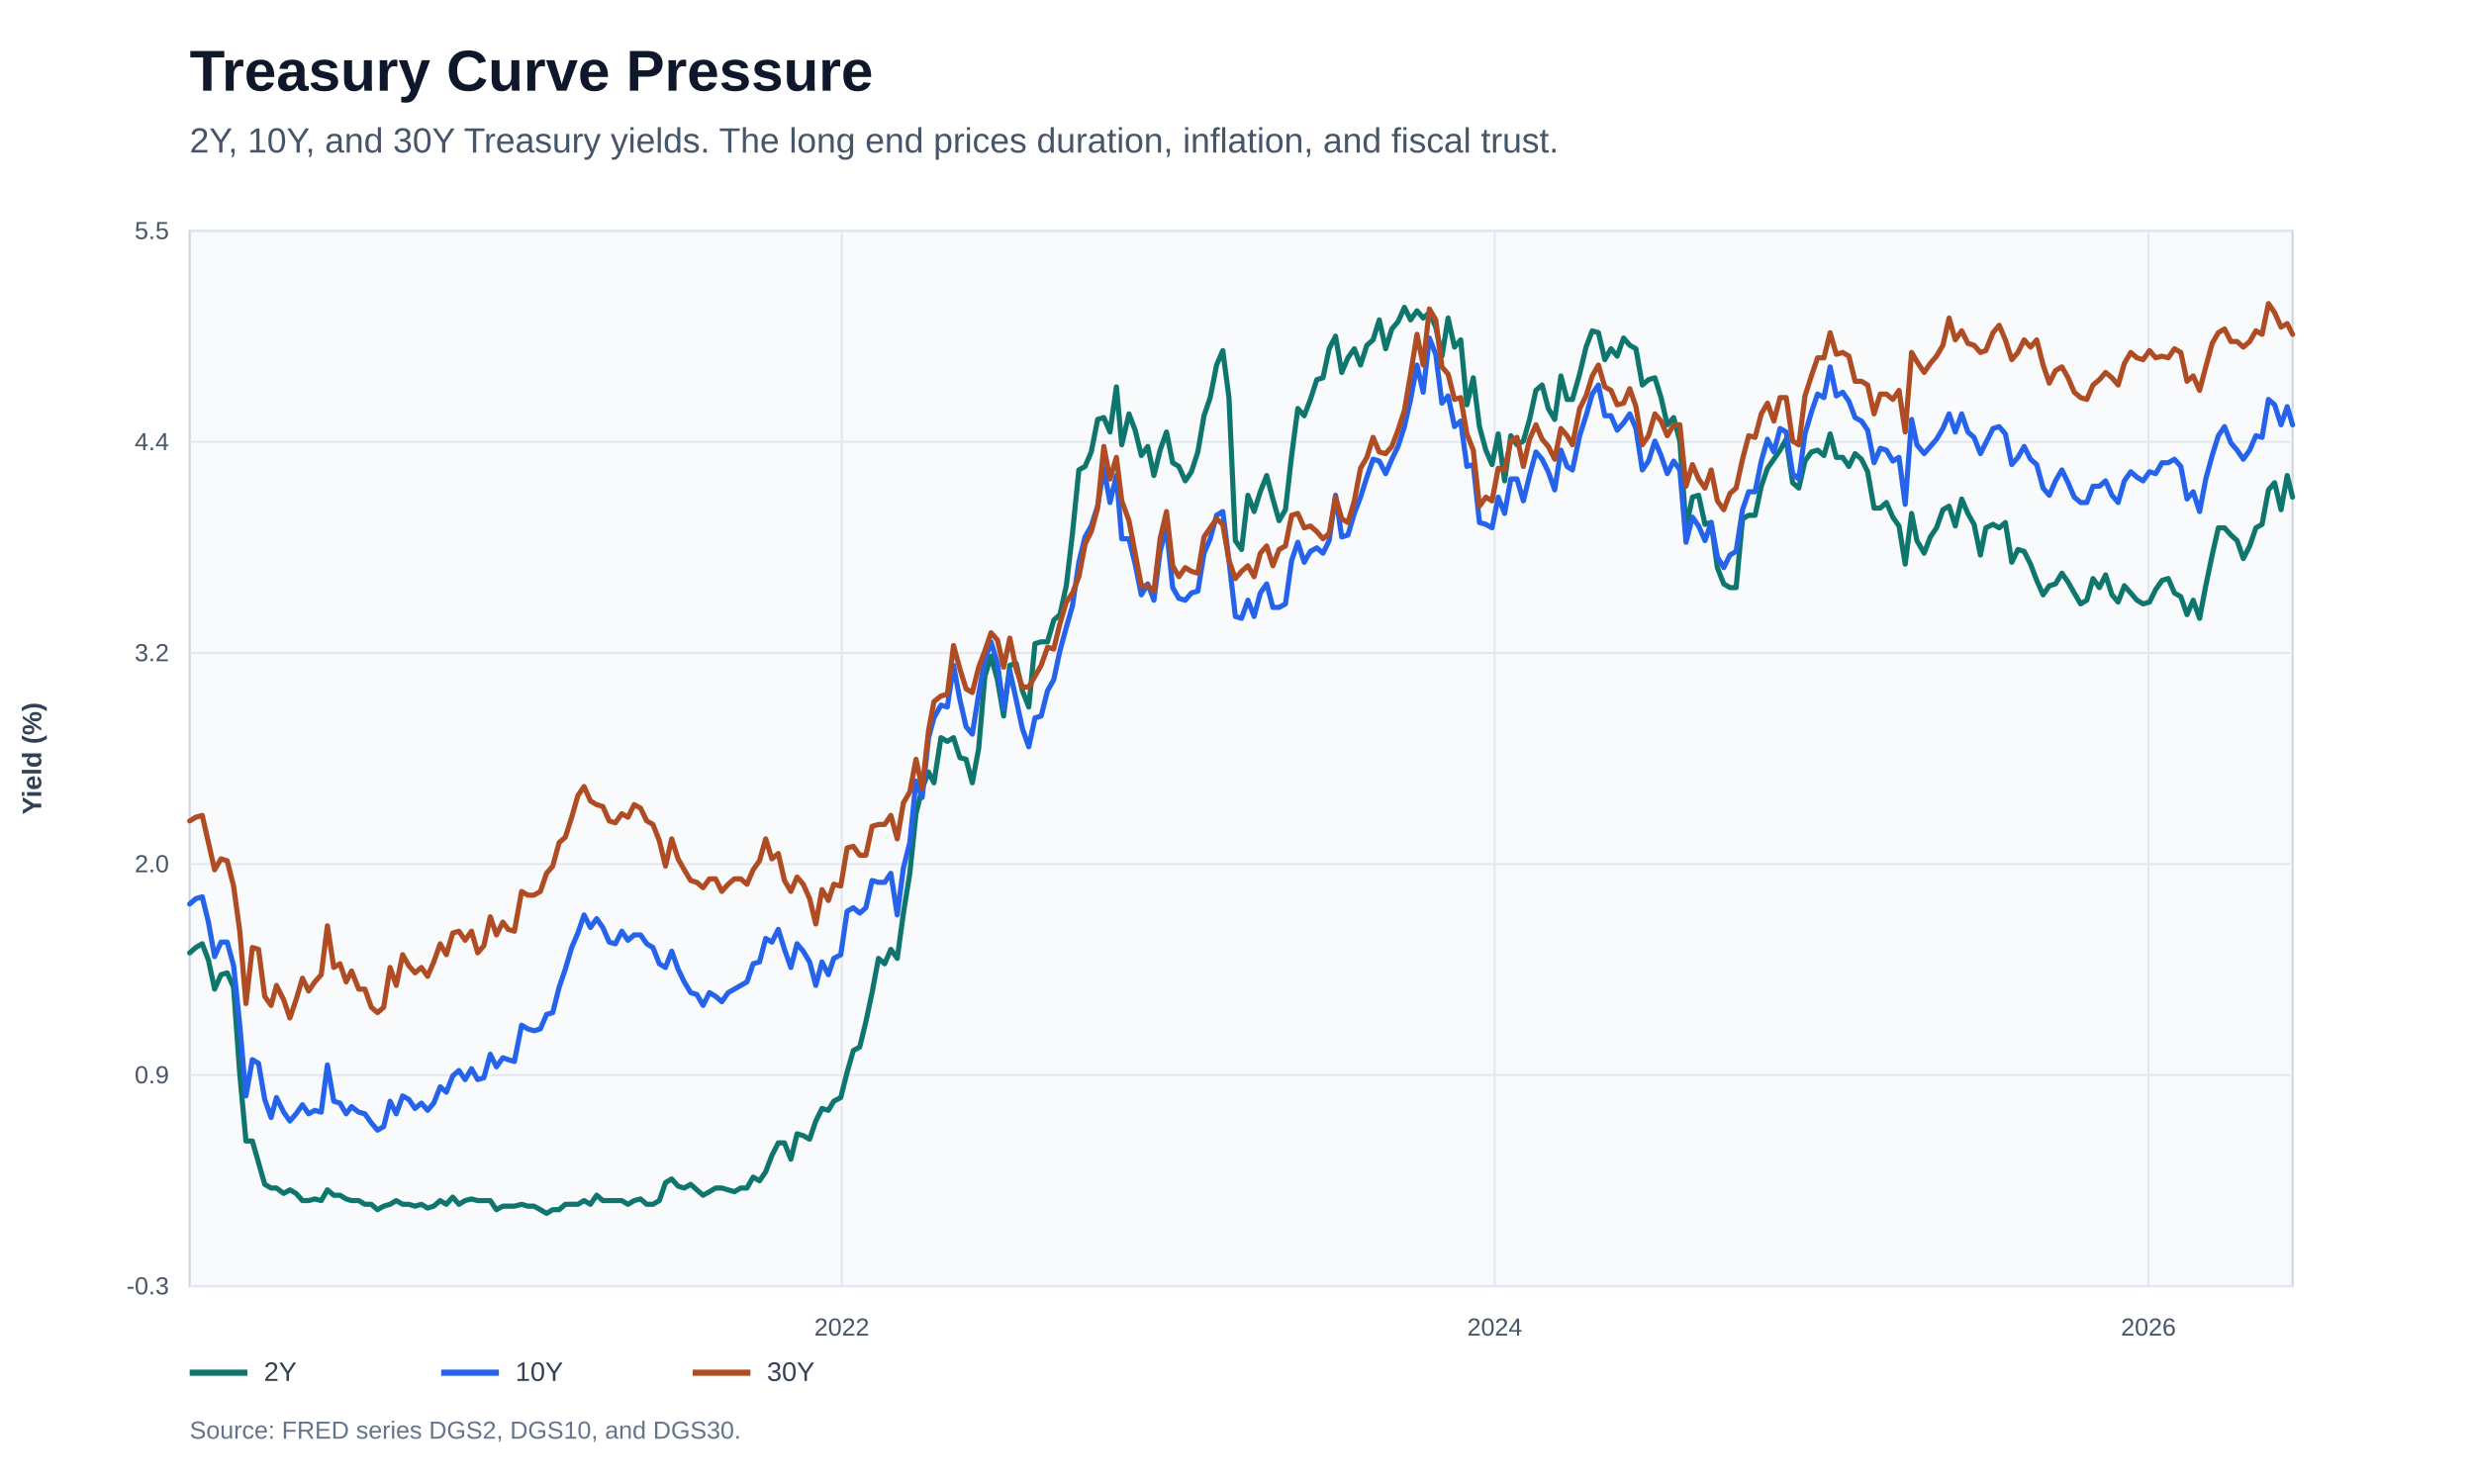
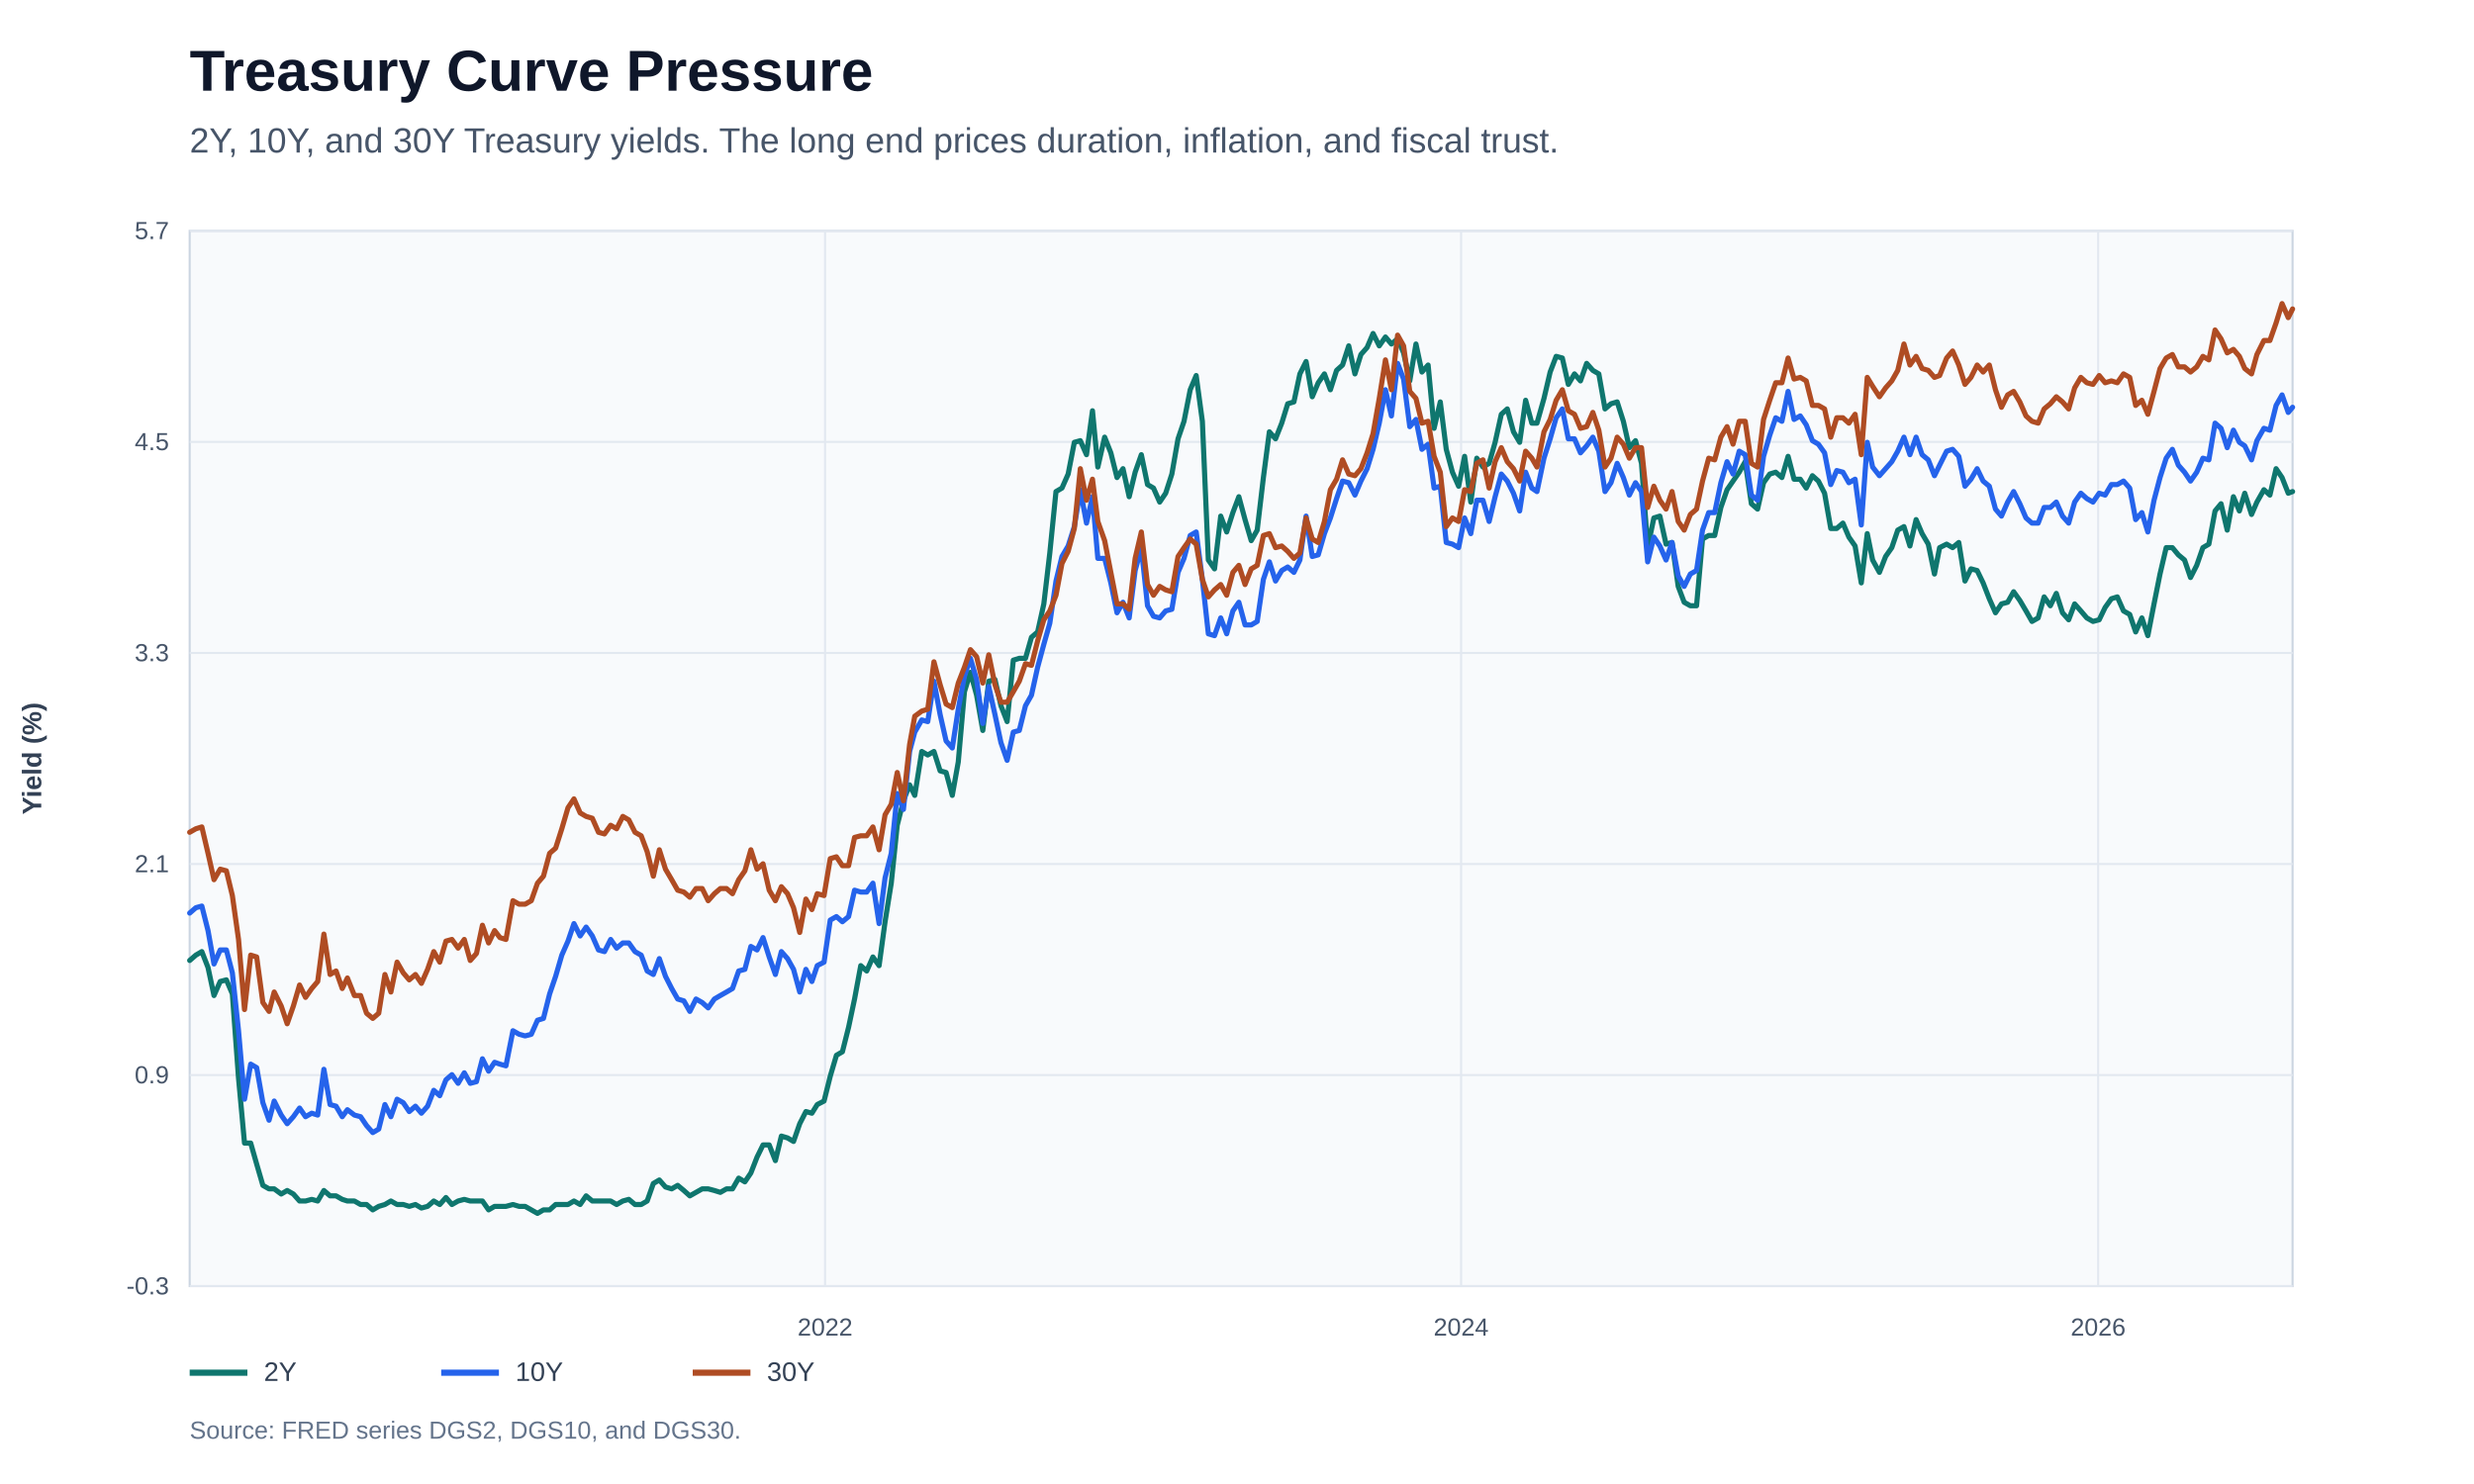
<svg xmlns="http://www.w3.org/2000/svg" viewBox="0 0 1200 720" role="img">
  <style>
  .title { font: 700 28px Arial, sans-serif; fill: #0f172a; }
  .subtitle { font: 400 17px Arial, sans-serif; fill: #475569; }
  .axis { font: 12px Arial, sans-serif; fill: #475569; }
  .label { font: 700 13px Arial, sans-serif; fill: #334155; }
  .legend { font: 13px Arial, sans-serif; fill: #334155; }
  .note { font: 12px Arial, sans-serif; fill: #64748b; }
</style>
  <rect width="1200" height="720" fill="#ffffff" />
  <text x="92" y="44" class="title">Treasury Curve Pressure</text>
  <text x="92" y="74" class="subtitle">2Y, 10Y, and 30Y Treasury yields. The long end prices duration, inflation, and fiscal trust.</text>
  <rect x="92" y="112" width="1020" height="512" fill="#f8fafc" stroke="#cbd5e1" />
  <line x1="92" y1="624.0" x2="1112" y2="624.0" stroke="#e2e8f0" stroke-width="1" />
  <text x="82" y="628.0" text-anchor="end" class="axis">-0.3</text>
  <line x1="92" y1="521.6" x2="1112" y2="521.6" stroke="#e2e8f0" stroke-width="1" />
  <text x="82" y="525.6" text-anchor="end" class="axis">0.9</text>
  <line x1="92" y1="419.2" x2="1112" y2="419.2" stroke="#e2e8f0" stroke-width="1" />
-   <text x="82" y="423.2" text-anchor="end" class="axis">2.0</text>
+   <text x="82" y="423.2" text-anchor="end" class="axis">2.1</text>
  <line x1="92" y1="316.8" x2="1112" y2="316.8" stroke="#e2e8f0" stroke-width="1" />
-   <text x="82" y="320.8" text-anchor="end" class="axis">3.2</text>
+   <text x="82" y="320.8" text-anchor="end" class="axis">3.3</text>
  <line x1="92" y1="214.4" x2="1112" y2="214.4" stroke="#e2e8f0" stroke-width="1" />
-   <text x="82" y="218.4" text-anchor="end" class="axis">4.4</text>
+   <text x="82" y="218.4" text-anchor="end" class="axis">4.5</text>
  <line x1="92" y1="112.0" x2="1112" y2="112.0" stroke="#e2e8f0" stroke-width="1" />
-   <text x="82" y="116.0" text-anchor="end" class="axis">5.5</text>
-   <line x1="408.3" y1="112" x2="408.3" y2="624" stroke="#e2e8f0" stroke-width="1" />
-   <text x="408.3" y="648" text-anchor="middle" class="axis">2022</text>
-   <line x1="725.0" y1="112" x2="725.0" y2="624" stroke="#e2e8f0" stroke-width="1" />
-   <text x="725.0" y="648" text-anchor="middle" class="axis">2024</text>
-   <line x1="1042.1" y1="112" x2="1042.1" y2="624" stroke="#e2e8f0" stroke-width="1" />
-   <text x="1042.1" y="648" text-anchor="middle" class="axis">2026</text>
-   <polyline points="92.0,462.3 95.0,459.7 98.1,457.9 101.1,465.8 104.1,479.9 107.2,472.9 110.2,472.0 113.3,479.0 116.3,521.1 119.3,553.6 122.4,553.6 125.4,564.1 128.4,574.6 131.5,576.4 134.1,576.4 137.6,579.0 140.6,577.3 143.6,579.0 146.7,582.5 149.7,582.5 152.7,581.7 155.8,582.5 158.8,577.3 161.9,579.9 164.9,579.9 167.9,581.7 170.5,582.5 174.0,582.5 177.0,584.3 180.1,584.3 183.1,586.9 186.1,585.2 189.2,584.3 192.2,582.5 195.3,584.3 198.3,584.3 201.3,585.2 204.4,584.3 207.4,586.1 210.4,585.2 213.5,582.5 216.5,584.3 219.6,580.8 222.6,584.3 225.6,582.5 228.7,581.7 231.7,582.5 234.7,582.5 237.8,582.5 240.8,586.9 243.9,585.2 246.5,585.2 249.5,585.2 253.0,584.3 256.0,585.2 259.0,585.2 262.1,586.9 265.1,588.7 268.1,586.9 271.2,586.9 274.2,584.3 277.3,584.3 280.3,584.3 283.3,582.5 286.4,584.3 289.4,579.9 292.4,582.5 295.5,582.5 298.5,582.5 301.6,582.5 304.6,584.3 307.6,582.5 310.7,581.7 313.7,584.3 316.7,584.3 319.8,582.5 322.8,573.8 325.8,572.0 328.9,575.5 331.9,576.4 335.0,574.6 338.0,577.3 341.0,579.9 344.1,578.2 347.1,576.4 350.1,576.4 353.2,577.3 356.2,578.2 359.3,576.4 362.3,576.4 365.3,571.1 368.4,572.9 371.4,568.5 374.4,560.6 377.5,554.5 380.5,554.5 383.6,562.4 386.6,550.1 389.6,551.0 392.7,552.7 395.7,543.9 398.7,537.8 401.8,538.7 404.4,534.3 407.8,532.5 410.9,520.2 413.9,509.7 417.0,508.0 420.0,495.7 423.0,481.6 426.1,465.0 429.1,467.6 432.1,460.6 435.2,465.0 438.2,443.0 441.3,423.7 444.3,394.8 447.3,382.5 450.4,374.6 453.0,379.8 456.4,357.9 459.5,359.7 462.5,357.9 465.6,367.6 468.6,368.4 471.6,379.8 474.7,363.2 477.7,328.1 480.7,318.4 483.8,329.8 486.8,347.4 489.8,322.8 492.9,321.9 495.9,335.1 499.0,343.0 502.0,312.3 505.0,311.4 508.1,311.4 511.1,300.9 514.1,298.2 517.2,284.2 520.2,258.8 523.3,228.0 526.3,226.3 529.3,219.3 532.4,203.5 535.4,202.6 538.4,209.6 541.5,187.7 544.1,215.8 547.6,200.8 550.6,208.7 553.6,221.0 556.7,216.6 559.7,230.7 562.7,218.4 565.8,209.6 568.8,224.5 571.8,226.3 574.9,233.3 577.9,228.9 581.0,219.3 584.0,201.7 587.0,192.9 590.1,177.1 593.1,170.1 596.1,192.9 599.2,262.3 602.2,266.6 605.3,240.3 608.3,248.2 611.3,238.6 614.4,230.7 617.4,242.1 620.4,252.6 623.5,247.3 626.5,221.0 629.5,198.2 632.6,201.7 635.6,193.8 638.7,184.2 641.7,183.3 644.7,169.2 647.8,163.1 650.8,180.7 653.8,173.6 656.9,169.2 659.9,177.1 663.0,167.5 666.0,164.9 669.0,155.2 672.1,169.2 675.1,159.6 678.1,156.1 681.2,149.1 684.2,155.2 687.3,150.8 690.3,154.3 693.3,151.7 696.4,158.7 699.4,172.8 702.4,154.3 705.5,168.4 708.5,164.9 711.5,196.4 714.6,183.3 717.6,207.0 720.7,218.4 723.7,225.4 726.7,210.5 729.8,233.3 732.8,211.4 735.8,215.8 738.9,214.0 741.9,203.5 745.0,189.4 748.0,186.8 751.0,198.2 754.1,203.5 757.1,182.4 760.1,193.8 762.7,193.8 766.2,181.5 769.3,168.4 772.3,160.5 775.3,161.4 778.4,174.5 781.4,169.2 784.4,172.8 787.5,164.0 790.5,167.5 793.5,169.2 796.6,186.8 799.6,184.2 802.7,183.3 805.7,192.9 808.7,206.1 811.8,202.6 814.8,214.0 817.8,256.1 820.9,241.2 823.9,240.3 827.0,254.4 830.0,253.5 833.0,275.4 836.1,283.3 839.1,285.1 842.1,285.1 845.2,251.7 848.2,250.0 851.3,250.0 854.3,235.9 857.3,227.2 860.4,222.8 863.4,218.4 866.4,213.1 869.5,234.2 872.5,236.8 875.5,223.7 878.6,219.3 881.6,218.4 884.7,221.0 887.7,210.5 890.7,221.9 893.8,221.9 896.8,226.3 899.8,220.1 902.9,222.8 905.9,228.9 909.0,246.5 912.0,246.5 915.0,243.8 918.1,250.9 921.1,255.2 924.1,273.7 927.2,249.1 929.8,262.3 933.3,268.4 936.3,260.5 939.3,256.1 942.4,247.3 945.4,245.6 948.4,255.2 951.5,242.1 954.5,249.1 957.5,254.4 960.6,269.3 963.2,256.1 966.7,254.4 969.7,256.1 972.7,253.5 975.8,272.8 978.8,266.6 981.8,267.5 984.9,273.7 987.9,281.6 991.0,288.6 994.0,284.2 997.0,283.3 1000.1,278.1 1003.1,282.4 1006.1,287.7 1009.2,293.0 1012.2,291.2 1015.2,280.7 1018.3,285.1 1021.3,278.9 1024.4,288.6 1027.4,292.1 1030.4,284.2 1033.5,287.7 1036.5,291.2 1039.5,293.0 1042.6,292.1 1045.6,286.0 1048.7,281.6 1051.7,280.7 1054.7,287.7 1057.8,289.5 1060.8,298.2 1063.8,291.2 1066.9,300.0 1069.9,284.2 1073.0,269.3 1076.0,256.1 1079.0,256.1 1082.1,259.6 1085.1,262.3 1088.1,271.0 1091.2,264.9 1094.2,256.1 1097.2,254.4 1100.3,237.7 1103.3,234.2 1106.4,247.3 1109.4,230.7 1112.0,241.2" fill="none" stroke="#0f766e" stroke-width="2.5" stroke-linejoin="round" stroke-linecap="round" />
-   <polyline points="92.0,438.6 95.0,436.0 98.1,435.1 101.1,447.4 104.1,464.1 107.2,457.1 110.2,457.1 113.3,468.5 116.3,497.4 119.3,531.7 122.4,514.1 125.4,515.9 128.4,533.4 131.5,542.2 134.1,532.5 137.6,539.6 140.6,543.9 143.6,540.4 146.7,536.0 149.7,540.4 152.7,538.7 155.8,539.6 158.8,516.7 161.9,534.3 164.9,535.2 167.9,540.4 170.5,536.9 174.0,539.6 177.0,540.4 180.1,544.8 183.1,548.3 186.1,546.6 189.2,534.3 192.2,540.4 195.3,531.7 198.3,533.4 201.3,537.8 204.4,535.2 207.4,538.7 210.4,535.2 213.5,527.3 216.5,529.9 219.6,522.0 222.6,519.4 225.6,523.8 228.7,518.5 231.7,523.8 234.7,522.9 237.8,511.5 240.8,517.6 243.9,513.2 246.5,514.1 249.5,515.0 253.0,497.4 256.0,499.2 259.0,500.1 262.1,499.2 265.1,492.2 268.1,491.3 271.2,479.0 274.2,470.2 277.3,459.7 280.3,452.7 283.3,443.9 286.4,450.0 289.4,445.7 292.4,450.0 295.5,457.1 298.5,457.9 301.6,451.8 304.6,456.2 307.6,453.6 310.7,453.6 313.7,457.9 316.7,459.7 319.8,467.6 322.8,469.4 325.8,461.5 328.9,470.2 331.9,476.4 335.0,481.6 338.0,482.5 341.0,487.8 344.1,481.6 347.1,483.4 350.1,486.0 353.2,481.6 356.2,479.9 359.3,478.1 362.3,476.4 365.3,467.6 368.4,466.7 371.4,455.3 374.4,457.1 377.5,450.9 380.5,460.6 383.6,469.4 386.6,457.9 389.6,461.5 392.7,466.7 395.7,478.1 398.7,466.7 401.8,472.9 404.4,465.0 407.8,463.2 410.9,442.1 413.9,440.4 417.0,443.0 420.0,440.4 423.0,427.2 426.1,428.1 429.1,428.1 432.1,423.7 435.2,443.9 438.2,421.1 441.3,408.8 444.3,379.0 447.3,386.9 450.4,357.9 453.0,348.3 456.4,342.1 459.5,343.0 462.5,322.8 465.6,339.5 468.6,352.6 471.6,356.2 474.7,336.8 477.7,320.2 480.7,311.4 483.8,321.9 486.8,343.9 489.8,325.4 492.9,339.5 495.9,353.5 499.0,362.3 502.0,348.3 505.0,347.4 508.1,335.1 511.1,329.8 514.1,315.8 517.2,304.4 520.2,293.9 523.3,272.8 526.3,260.5 529.3,255.2 532.4,245.6 535.4,227.2 538.4,243.8 541.5,230.7 544.1,261.4 547.6,261.4 550.6,273.7 553.6,288.6 556.7,283.3 559.7,291.2 562.7,267.5 565.8,256.1 568.8,285.1 571.8,290.3 574.9,291.2 577.9,287.7 581.0,286.8 584.0,268.4 587.0,261.4 590.1,250.0 593.1,248.2 596.1,271.9 599.2,299.1 602.2,300.0 605.3,291.2 608.3,299.1 611.3,287.7 614.4,283.3 617.4,294.7 620.4,294.7 623.5,293.0 626.5,271.9 629.5,263.1 632.6,272.8 635.6,267.5 638.7,265.8 641.7,268.4 644.7,262.3 647.8,240.3 650.8,260.5 653.8,259.6 656.9,249.1 659.9,241.2 663.0,231.5 666.0,222.8 669.0,223.7 672.1,229.8 675.1,222.8 678.1,216.6 681.2,207.0 684.2,193.8 687.3,177.1 690.3,190.3 693.3,164.0 696.4,171.9 699.4,195.6 702.4,192.1 705.5,207.0 708.5,204.3 711.5,226.3 714.6,225.4 717.6,253.5 720.7,254.4 723.7,256.1 726.7,241.2 729.8,249.1 732.8,232.4 735.8,232.4 738.9,243.0 741.9,230.7 745.0,219.3 748.0,222.8 751.0,228.9 754.1,237.7 757.1,218.4 760.1,226.3 762.7,228.0 766.2,211.4 769.3,201.7 772.3,191.2 775.3,186.8 778.4,201.7 781.4,201.7 784.4,208.7 787.5,205.2 790.5,200.8 793.5,207.9 796.6,228.0 799.6,223.7 802.7,214.0 805.7,221.0 808.7,229.8 811.8,223.7 814.8,228.0 817.8,263.1 820.9,250.9 823.9,255.2 827.0,262.3 830.0,253.5 833.0,270.2 836.1,275.4 839.1,269.3 842.1,267.5 845.2,247.3 848.2,238.6 851.3,238.6 854.3,223.7 857.3,213.1 860.4,219.3 863.4,207.9 866.4,209.6 869.5,229.8 872.5,232.4 875.5,210.5 878.6,200.0 881.6,191.2 884.7,192.9 887.7,178.0 890.7,192.1 893.8,190.3 896.8,194.7 899.8,202.6 902.9,204.3 905.9,208.7 909.0,224.5 912.0,217.5 915.0,218.4 918.1,223.7 921.1,221.9 924.1,244.7 927.2,203.5 929.8,215.8 933.3,220.1 936.3,216.6 939.3,213.1 942.4,207.9 945.4,200.8 948.4,209.6 951.5,200.8 954.5,209.6 957.5,212.2 960.6,220.1 963.2,214.9 966.7,207.9 969.7,207.0 972.7,210.5 975.8,225.4 978.8,221.9 981.8,216.6 984.9,222.8 987.9,225.4 991.0,236.8 994.0,240.3 997.0,233.3 1000.1,228.0 1003.1,234.2 1006.1,241.2 1009.2,243.8 1012.2,243.8 1015.2,235.9 1018.3,235.9 1021.3,233.3 1024.4,240.3 1027.4,243.8 1030.4,233.3 1033.5,228.9 1036.5,231.5 1039.5,233.3 1042.6,228.9 1045.6,229.8 1048.7,224.5 1051.7,224.5 1054.7,222.8 1057.8,226.3 1060.8,242.1 1063.8,238.6 1066.9,248.2 1069.9,232.4 1073.0,221.0 1076.0,211.4 1079.0,207.0 1082.1,214.9 1085.1,218.4 1088.1,222.8 1091.2,218.4 1094.2,211.4 1097.2,212.2 1100.3,193.8 1103.3,196.4 1106.4,206.1 1109.4,197.3 1112.0,206.1" fill="none" stroke="#2563eb" stroke-width="2.5" stroke-linejoin="round" stroke-linecap="round" />
-   <polyline points="92.0,398.3 95.0,396.5 98.1,395.6 101.1,408.8 104.1,422.0 107.2,416.7 110.2,417.6 113.3,429.9 116.3,451.8 119.3,486.9 122.4,459.7 125.4,460.6 128.4,483.4 131.5,487.8 134.1,478.1 137.6,485.1 140.6,493.9 143.6,485.1 146.7,474.6 149.7,480.8 152.7,476.4 155.8,472.9 158.8,449.2 161.9,469.4 164.9,467.6 167.9,476.4 170.5,471.1 174.0,479.9 177.0,479.9 180.1,488.7 183.1,491.3 186.1,488.7 189.2,469.4 192.2,478.1 195.3,463.2 198.3,468.5 201.3,472.0 204.4,469.4 207.4,473.7 210.4,466.7 213.5,457.9 216.5,463.2 219.6,452.7 222.6,451.8 225.6,456.2 228.7,451.8 231.7,462.3 234.7,458.8 237.8,444.8 240.8,453.6 243.9,447.4 246.5,450.9 249.5,451.8 253.0,432.5 256.0,434.3 259.0,434.3 262.1,432.5 265.1,423.7 268.1,420.2 271.2,408.8 274.2,406.2 277.3,396.5 280.3,386.0 283.3,381.6 286.4,388.6 289.4,390.4 292.4,391.3 295.5,398.3 298.5,399.2 301.6,394.8 304.6,396.5 307.6,390.4 310.7,392.1 313.7,398.3 316.7,400.0 319.8,407.9 322.8,420.2 325.8,407.0 328.9,416.7 331.9,422.0 335.0,427.2 338.0,428.1 341.0,430.7 344.1,426.4 347.1,426.4 350.1,432.5 353.2,429.0 356.2,426.4 359.3,426.4 362.3,429.0 365.3,422.0 368.4,417.6 371.4,407.0 374.4,416.7 377.5,414.1 380.5,427.2 383.6,432.5 386.6,425.5 389.6,429.0 392.7,436.0 395.7,448.3 398.7,431.6 401.8,436.9 404.4,429.0 407.8,429.9 410.9,411.4 413.9,410.6 417.0,414.9 420.0,414.9 423.0,400.9 426.1,400.0 429.1,400.0 432.1,395.6 435.2,407.0 438.2,389.5 441.3,384.2 444.3,368.4 447.3,382.5 450.4,354.4 453.0,340.4 456.4,337.7 459.5,336.8 462.5,313.2 465.6,324.6 468.6,334.2 471.6,336.0 474.7,323.7 477.7,315.8 480.7,307.0 483.8,310.5 486.8,323.7 489.8,309.6 492.9,324.6 495.9,333.3 499.0,333.3 502.0,328.1 505.0,322.8 508.1,314.0 511.1,314.9 514.1,302.6 517.2,292.1 520.2,287.7 523.3,279.8 526.3,264.0 529.3,257.9 532.4,246.5 535.4,216.6 538.4,232.4 541.5,221.9 544.1,243.0 547.6,252.6 550.6,268.4 553.6,284.2 556.7,284.2 559.7,286.8 562.7,261.4 565.8,248.2 568.8,274.5 571.8,279.8 574.9,275.4 577.9,277.2 581.0,278.1 584.0,260.5 587.0,256.1 590.1,251.7 593.1,254.4 596.1,271.9 599.2,280.7 602.2,277.2 605.3,274.5 608.3,279.8 611.3,268.4 614.4,264.9 617.4,274.5 620.4,266.6 623.5,264.9 626.5,250.0 629.5,249.1 632.6,256.1 635.6,255.2 638.7,257.9 641.7,261.4 644.7,258.8 647.8,241.2 650.8,251.7 653.8,253.5 656.9,243.0 659.9,227.2 663.0,221.9 666.0,212.2 669.0,219.3 672.1,220.1 675.1,216.6 678.1,208.7 681.2,199.1 684.2,181.5 687.3,162.2 690.3,177.1 693.3,149.9 696.4,155.2 699.4,178.0 702.4,181.5 705.5,193.8 708.5,192.9 711.5,210.5 714.6,218.4 717.6,245.6 720.7,241.2 723.7,243.0 726.7,227.2 729.8,228.0 732.8,214.0 735.8,212.2 738.9,226.3 741.9,213.1 745.0,206.1 748.0,213.1 751.0,216.6 754.1,222.8 757.1,207.9 760.1,211.4 762.7,215.8 766.2,198.2 769.3,192.1 772.3,182.4 775.3,177.1 778.4,187.7 781.4,189.4 784.4,196.4 787.5,195.6 790.5,188.6 793.5,197.3 796.6,215.8 799.6,211.4 802.7,200.8 805.7,204.3 808.7,211.4 811.8,206.1 814.8,206.1 817.8,235.9 820.9,225.4 823.9,232.4 827.0,236.8 830.0,228.0 833.0,243.0 836.1,247.3 839.1,239.4 842.1,236.8 845.2,222.8 848.2,211.4 851.3,212.2 854.3,200.8 857.3,195.6 860.4,204.3 863.4,192.9 866.4,192.9 869.5,214.0 872.5,215.8 875.5,192.1 878.6,182.4 881.6,173.6 884.7,173.6 887.7,161.4 890.7,171.9 893.8,171.0 896.8,172.8 899.8,185.0 902.9,185.0 905.9,186.8 909.0,200.8 912.0,191.2 915.0,191.2 918.1,193.8 921.1,189.4 924.1,209.6 927.2,171.0 929.8,175.4 933.3,180.7 936.3,176.3 939.3,172.8 942.4,167.5 945.4,154.3 948.4,164.9 951.5,160.5 954.5,166.6 957.5,167.5 960.6,171.0 963.2,170.1 966.7,161.4 969.7,157.8 972.7,164.9 975.8,174.5 978.8,171.0 981.8,164.9 984.9,168.4 987.9,164.9 991.0,177.1 994.0,185.9 997.0,179.8 1000.1,178.0 1003.1,183.3 1006.1,190.3 1009.2,192.9 1012.2,193.8 1015.2,186.8 1018.3,184.2 1021.3,180.7 1024.4,183.3 1027.4,186.8 1030.4,176.3 1033.5,171.0 1036.5,173.6 1039.5,174.5 1042.6,170.1 1045.6,173.6 1048.7,172.8 1051.7,173.6 1054.7,169.2 1057.8,171.0 1060.8,185.0 1063.8,182.4 1066.9,189.4 1069.9,178.0 1073.0,166.6 1076.0,161.4 1079.0,159.6 1082.1,165.7 1085.1,165.7 1088.1,168.4 1091.2,165.7 1094.2,160.5 1097.2,162.2 1100.3,147.3 1103.3,151.7 1106.4,158.7 1109.4,157.0 1112.0,162.2" fill="none" stroke="#af4c23" stroke-width="2.5" stroke-linejoin="round" stroke-linecap="round" />
+   <text x="82" y="116.0" text-anchor="end" class="axis">5.7</text>
+   <line x1="400.2" y1="112" x2="400.2" y2="624" stroke="#e2e8f0" stroke-width="1" />
+   <text x="400.2" y="648" text-anchor="middle" class="axis">2022</text>
+   <line x1="708.7" y1="112" x2="708.7" y2="624" stroke="#e2e8f0" stroke-width="1" />
+   <text x="708.7" y="648" text-anchor="middle" class="axis">2024</text>
+   <line x1="1017.7" y1="112" x2="1017.7" y2="624" stroke="#e2e8f0" stroke-width="1" />
+   <text x="1017.7" y="648" text-anchor="middle" class="axis">2026</text>
+   <polyline points="92.0,466.0 95.0,463.4 97.9,461.7 100.9,469.4 103.8,483.0 106.8,476.2 109.8,475.4 112.7,482.2 115.7,523.1 118.6,554.6 121.6,554.6 124.5,564.8 127.5,575.1 130.5,576.8 133.0,576.8 136.4,579.3 139.3,577.6 142.3,579.3 145.3,582.7 148.2,582.7 151.2,581.9 154.1,582.7 157.1,577.6 160.1,580.2 163.0,580.2 166.0,581.9 168.5,582.7 171.9,582.7 174.9,584.4 177.8,584.4 180.8,587.0 183.7,585.3 186.7,584.4 189.6,582.7 192.6,584.4 195.6,584.4 198.5,585.3 201.5,584.4 204.4,586.1 207.4,585.3 210.4,582.7 213.3,584.4 216.3,581.0 219.2,584.4 222.2,582.7 225.2,581.9 228.1,582.7 231.1,582.7 234.0,582.7 237.0,587.0 239.9,585.3 242.5,585.3 245.4,585.3 248.8,584.4 251.8,585.3 254.7,585.3 257.7,587.0 260.7,588.7 263.6,587.0 266.6,587.0 269.5,584.4 272.5,584.4 275.5,584.4 278.4,582.7 281.4,584.4 284.3,580.2 287.3,582.7 290.3,582.7 293.2,582.7 296.2,582.7 299.1,584.4 302.1,582.7 305.0,581.9 308.0,584.4 311.0,584.4 313.9,582.7 316.9,574.2 319.8,572.5 322.8,575.9 325.8,576.8 328.7,575.1 331.7,577.6 334.6,580.2 337.6,578.5 340.6,576.8 343.5,576.8 346.5,577.6 349.4,578.5 352.4,576.8 355.3,576.8 358.3,571.6 361.3,573.4 364.2,569.1 367.2,561.4 370.1,555.5 373.1,555.5 376.1,563.1 379.0,551.2 382.0,552.1 384.9,553.8 387.9,545.2 390.9,539.3 393.8,540.1 396.4,535.9 399.7,534.2 402.7,522.2 405.7,512.0 408.6,510.3 411.6,498.4 414.5,484.7 417.5,468.5 420.4,471.1 423.4,464.3 426.4,468.5 429.3,447.2 432.3,428.5 435.2,400.4 438.2,388.5 441.2,380.8 443.7,385.9 447.1,364.6 450.0,366.3 453.0,364.6 456.0,374.0 458.9,374.8 461.9,385.9 464.8,369.7 467.8,335.6 470.7,326.2 473.7,337.3 476.7,354.4 479.6,330.5 482.6,329.7 485.5,342.4 488.5,350.1 491.5,320.3 494.4,319.4 497.4,319.4 500.3,309.2 503.3,306.6 506.3,293.0 509.2,268.3 512.2,238.5 515.1,236.8 518.1,230.0 521.1,214.6 524.0,213.8 527.0,220.6 529.9,199.3 532.5,226.6 535.8,212.1 538.8,219.7 541.8,231.7 544.7,227.4 547.7,241.0 550.6,229.1 553.6,220.6 556.6,235.1 559.5,236.8 562.5,243.6 565.4,239.3 568.4,230.0 571.4,212.9 574.3,204.4 577.3,189.1 580.2,182.2 583.2,204.4 586.1,271.7 589.1,276.0 592.1,250.4 595.0,258.1 598.0,248.7 600.9,241.0 603.9,252.1 606.9,262.3 609.8,257.2 612.8,231.7 615.7,209.5 618.7,212.9 621.7,205.3 624.6,195.9 627.6,195.0 630.5,181.4 633.5,175.4 636.5,192.5 639.4,185.7 642.4,181.4 645.3,189.1 648.3,179.7 651.2,177.1 654.2,167.8 657.2,181.4 660.1,172.0 663.1,168.6 666.0,161.8 669.0,167.8 672.0,163.5 674.9,166.9 677.9,164.4 680.8,171.2 683.8,184.8 686.8,166.9 689.7,180.5 692.7,177.1 695.6,207.8 698.6,195.0 701.5,218.0 704.5,229.1 707.5,235.9 710.4,221.4 713.4,243.6 716.3,222.3 719.3,226.6 722.3,224.8 725.2,214.6 728.2,201.0 731.1,198.4 734.1,209.5 737.1,214.6 740.0,194.2 743.0,205.3 745.5,205.3 748.9,193.3 751.9,180.5 754.8,172.9 757.8,173.7 760.7,186.5 763.7,181.4 766.6,184.8 769.6,176.3 772.6,179.7 775.5,181.4 778.5,198.4 781.4,195.9 784.4,195.0 787.4,204.4 790.3,217.2 793.3,213.8 796.2,224.8 799.2,265.7 802.2,251.3 805.1,250.4 808.1,264.0 811.0,263.2 814.0,284.5 816.9,292.2 819.9,293.9 822.9,293.9 825.8,261.5 828.8,259.8 831.7,259.8 834.7,246.2 837.7,237.6 840.6,233.4 843.6,229.1 846.5,224.0 849.5,244.4 852.5,247.0 855.4,234.2 858.4,230.0 861.3,229.1 864.3,231.7 867.3,221.4 870.2,232.5 873.2,232.5 876.1,236.8 879.1,230.8 882.0,233.4 885.0,239.3 888.0,256.4 890.9,256.4 893.9,253.8 896.8,260.6 899.8,264.9 902.8,282.8 905.7,258.9 908.3,271.7 911.6,277.7 914.6,270.0 917.6,265.7 920.5,257.2 923.5,255.5 926.4,264.9 929.4,252.1 932.3,258.9 935.3,264.0 938.3,278.5 940.8,265.7 944.2,264.0 947.1,265.7 950.1,263.2 953.1,281.9 956.0,276.0 959.0,276.8 961.9,282.8 964.9,290.5 967.9,297.3 970.8,293.0 973.8,292.2 976.7,287.1 979.7,291.3 982.7,296.4 985.6,301.5 988.6,299.8 991.5,289.6 994.5,293.9 997.4,287.9 1000.4,297.3 1003.4,300.7 1006.3,293.0 1009.3,296.4 1012.2,299.8 1015.2,301.5 1018.2,300.7 1021.1,294.7 1024.1,290.5 1027.0,289.6 1030.0,296.4 1033.0,298.1 1035.9,306.6 1038.9,299.8 1041.8,308.4 1044.8,293.0 1047.7,278.5 1050.7,265.7 1053.7,265.7 1056.6,269.2 1059.6,271.7 1062.5,280.2 1065.5,274.3 1068.5,265.7 1071.4,264.0 1074.4,247.9 1077.3,244.4 1080.3,257.2 1083.3,241.0 1086.2,247.9 1088.8,239.3 1092.1,249.6 1094.7,243.6 1098.1,237.6 1101.0,240.2 1104.0,227.4 1106.9,231.7 1109.9,239.3 1112.0,238.5" fill="none" stroke="#0f766e" stroke-width="2.5" stroke-linejoin="round" stroke-linecap="round" />
+   <polyline points="92.0,443.0 95.0,440.4 97.9,439.6 100.9,451.5 103.8,467.7 106.8,460.9 109.8,460.9 112.7,472.0 115.7,500.1 118.6,533.3 121.6,516.3 124.5,518.0 127.5,535.0 130.5,543.5 133.0,534.2 136.4,541.0 139.3,545.2 142.3,541.8 145.3,537.6 148.2,541.8 151.2,540.1 154.1,541.0 157.1,518.8 160.1,535.9 163.0,536.7 166.0,541.8 168.5,538.4 171.9,541.0 174.9,541.8 177.8,546.1 180.8,549.5 183.7,547.8 186.7,535.9 189.6,541.8 192.6,533.3 195.6,535.0 198.5,539.3 201.5,536.7 204.4,540.1 207.4,536.7 210.4,529.0 213.3,531.6 216.3,523.9 219.2,521.4 222.2,525.6 225.2,520.5 228.1,525.6 231.1,524.8 234.0,513.7 237.0,519.7 239.9,515.4 242.5,516.3 245.4,517.1 248.8,500.1 251.8,501.8 254.7,502.6 257.7,501.8 260.7,495.0 263.6,494.1 266.6,482.2 269.5,473.7 272.5,463.4 275.5,456.6 278.4,448.1 281.4,454.1 284.3,449.8 287.3,454.1 290.3,460.9 293.2,461.7 296.2,455.8 299.1,460.0 302.1,457.5 305.0,457.5 308.0,461.7 311.0,463.4 313.9,471.1 316.9,472.8 319.8,465.1 322.8,473.7 325.8,479.6 328.7,484.7 331.7,485.6 334.6,490.7 337.6,484.7 340.6,486.4 343.5,489.0 346.5,484.7 349.4,483.0 352.4,481.3 355.3,479.6 358.3,471.1 361.3,470.3 364.2,459.2 367.2,460.9 370.1,454.9 373.1,464.3 376.1,472.8 379.0,461.7 382.0,465.1 384.9,470.3 387.9,481.3 390.9,470.3 393.8,476.2 396.4,468.5 399.7,466.8 402.7,446.4 405.7,444.7 408.6,447.2 411.6,444.7 414.5,431.9 417.5,432.8 420.4,432.8 423.4,428.5 426.4,448.1 429.3,425.9 432.3,414.0 435.2,385.0 438.2,392.7 441.2,364.6 443.7,355.2 447.1,349.3 450.0,350.1 453.0,330.5 456.0,346.7 458.9,359.5 461.9,362.9 464.8,344.1 467.8,328.0 470.7,319.4 473.7,329.7 476.7,351.0 479.6,333.1 482.6,346.7 485.5,360.3 488.5,368.9 491.5,355.2 494.4,354.4 497.4,342.4 500.3,337.3 503.3,323.7 506.3,312.6 509.2,302.4 512.2,281.9 515.1,270.0 518.1,264.9 521.1,255.5 524.0,237.6 527.0,253.8 529.9,241.0 532.5,270.9 535.8,270.9 538.8,282.8 541.8,297.3 544.7,292.2 547.7,299.8 550.6,276.8 553.6,265.7 556.6,293.9 559.5,299.0 562.5,299.8 565.4,296.4 568.4,295.6 571.4,277.7 574.3,270.9 577.3,259.8 580.2,258.1 583.2,281.1 586.1,307.5 589.1,308.4 592.1,299.8 595.0,307.5 598.0,296.4 600.9,292.2 603.9,303.2 606.9,303.2 609.8,301.5 612.8,281.1 615.7,272.6 618.7,281.9 621.7,276.8 624.6,275.1 627.6,277.7 630.5,271.7 633.5,250.4 636.5,270.0 639.4,269.2 642.4,258.9 645.3,251.3 648.3,241.9 651.2,233.4 654.2,234.2 657.2,240.2 660.1,233.4 663.1,227.4 666.0,218.0 669.0,205.3 672.0,189.1 674.9,201.8 677.9,176.3 680.8,183.9 683.8,207.0 686.8,203.5 689.7,218.0 692.7,215.5 695.6,236.8 698.6,235.9 701.5,263.2 704.5,264.0 707.5,265.7 710.4,251.3 713.4,258.9 716.3,242.7 719.3,242.7 722.3,253.0 725.2,241.0 728.2,230.0 731.1,233.4 734.1,239.3 737.1,247.9 740.0,229.1 743.0,236.8 745.5,238.5 748.9,222.3 751.9,212.9 754.8,202.7 757.8,198.4 760.7,212.9 763.7,212.9 766.6,219.7 769.6,216.3 772.6,212.1 775.5,218.9 778.5,238.5 781.4,234.2 784.4,224.8 787.4,231.7 790.3,240.2 793.3,234.2 796.2,238.5 799.2,272.6 802.2,260.6 805.1,264.9 808.1,271.7 811.0,263.2 814.0,279.4 816.9,284.5 819.9,278.5 822.9,276.8 825.8,257.2 828.8,248.7 831.7,248.7 834.7,234.2 837.7,224.0 840.6,230.0 843.6,218.9 846.5,220.6 849.5,240.2 852.5,242.7 855.4,221.4 858.4,211.2 861.3,202.7 864.3,204.4 867.3,189.9 870.2,203.5 873.2,201.8 876.1,206.1 879.1,213.8 882.0,215.5 885.0,219.7 888.0,235.1 890.9,228.3 893.9,229.1 896.8,234.2 899.8,232.5 902.8,254.7 905.7,214.6 908.3,226.6 911.6,230.8 914.6,227.4 917.6,224.0 920.5,218.9 923.5,212.1 926.4,220.6 929.4,212.1 932.3,220.6 935.3,223.1 938.3,230.8 940.8,225.7 944.2,218.9 947.1,218.0 950.1,221.4 953.1,235.9 956.0,232.5 959.0,227.4 961.9,233.4 964.9,235.9 967.9,247.0 970.8,250.4 973.8,243.6 976.7,238.5 979.7,244.4 982.7,251.3 985.6,253.8 988.6,253.8 991.5,246.2 994.5,246.2 997.4,243.6 1000.4,250.4 1003.4,253.8 1006.3,243.6 1009.3,239.3 1012.2,241.9 1015.2,243.6 1018.2,239.3 1021.1,240.2 1024.1,235.1 1027.0,235.1 1030.0,233.4 1033.0,236.8 1035.9,252.1 1038.9,248.7 1041.8,258.1 1044.8,242.7 1047.7,231.7 1050.7,222.3 1053.7,218.0 1056.6,225.7 1059.6,229.1 1062.5,233.4 1065.5,229.1 1068.5,222.3 1071.4,223.1 1074.4,205.3 1077.3,207.8 1080.3,217.2 1083.3,208.7 1086.2,214.6 1088.8,216.3 1092.1,223.1 1094.7,213.8 1098.1,207.8 1101.0,208.7 1104.0,196.7 1106.9,191.6 1109.9,200.1 1112.0,197.6" fill="none" stroke="#2563eb" stroke-width="2.5" stroke-linejoin="round" stroke-linecap="round" />
+   <polyline points="92.0,403.8 95.0,402.1 97.9,401.2 100.9,414.0 103.8,426.8 106.8,421.7 109.8,422.5 112.7,434.5 115.7,455.8 118.6,489.8 121.6,463.4 124.5,464.3 127.5,486.4 130.5,490.7 133.0,481.3 136.4,488.1 139.3,496.7 142.3,488.1 145.3,477.9 148.2,483.9 151.2,479.6 154.1,476.2 157.1,453.2 160.1,472.8 163.0,471.1 166.0,479.6 168.5,474.5 171.9,483.0 174.9,483.0 177.8,491.6 180.8,494.1 183.7,491.6 186.7,472.8 189.6,481.3 192.6,466.8 195.6,472.0 198.5,475.4 201.5,472.8 204.4,477.1 207.4,470.3 210.4,461.7 213.3,466.8 216.3,456.6 219.2,455.8 222.2,460.0 225.2,455.8 228.1,466.0 231.1,462.6 234.0,448.9 237.0,457.5 239.9,451.5 242.5,454.9 245.4,455.8 248.8,437.0 251.8,438.7 254.7,438.7 257.7,437.0 260.7,428.5 263.6,425.1 266.6,414.0 269.5,411.5 272.5,402.1 275.5,391.9 278.4,387.6 281.4,394.4 284.3,396.1 287.3,397.0 290.3,403.8 293.2,404.6 296.2,400.4 299.1,402.1 302.1,396.1 305.0,397.8 308.0,403.8 311.0,405.5 313.9,413.2 316.9,425.1 319.8,412.3 322.8,421.7 325.8,426.8 328.7,431.9 331.7,432.8 334.6,435.3 337.6,431.1 340.6,431.1 343.5,437.0 346.5,433.6 349.4,431.1 352.4,431.1 355.3,433.6 358.3,426.8 361.3,422.5 364.2,412.3 367.2,421.7 370.1,419.1 373.1,431.9 376.1,437.0 379.0,430.2 382.0,433.6 384.9,440.4 387.9,452.4 390.9,436.2 393.8,441.3 396.4,433.6 399.7,434.5 402.7,416.6 405.7,415.7 408.6,420.0 411.6,420.0 414.5,406.3 417.5,405.5 420.4,405.5 423.4,401.2 426.4,412.3 429.3,395.3 432.3,390.2 435.2,374.8 438.2,388.5 441.2,361.2 443.7,347.5 447.1,345.0 450.0,344.1 453.0,321.1 456.0,332.2 458.9,341.6 461.9,343.3 464.8,331.4 467.8,323.7 470.7,315.2 473.7,318.6 476.7,331.4 479.6,317.7 482.6,332.2 485.5,340.7 488.5,340.7 491.5,335.6 494.4,330.5 497.4,322.0 500.3,322.8 503.3,310.9 506.3,300.7 509.2,296.4 512.2,288.8 515.1,273.4 518.1,267.5 521.1,256.4 524.0,227.4 527.0,242.7 529.9,232.5 532.5,253.0 535.8,262.3 538.8,277.7 541.8,293.0 544.7,293.0 547.7,295.6 550.6,270.9 553.6,258.1 556.6,283.6 559.5,288.8 562.5,284.5 565.4,286.2 568.4,287.1 571.4,270.0 574.3,265.7 577.3,261.5 580.2,264.0 583.2,281.1 586.1,289.6 589.1,286.2 592.1,283.6 595.0,288.8 598.0,277.7 600.9,274.3 603.9,283.6 606.9,276.0 609.8,274.3 612.8,259.8 615.7,258.9 618.7,265.7 621.7,264.9 624.6,267.5 627.6,270.9 630.5,268.3 633.5,251.3 636.5,261.5 639.4,263.2 642.4,253.0 645.3,237.6 648.3,232.5 651.2,223.1 654.2,230.0 657.2,230.8 660.1,227.4 663.1,219.7 666.0,210.4 669.0,193.3 672.0,174.6 674.9,189.1 677.9,162.6 680.8,167.8 683.8,189.9 686.8,193.3 689.7,205.3 692.7,204.4 695.6,221.4 698.6,229.1 701.5,255.5 704.5,251.3 707.5,253.0 710.4,237.6 713.4,238.5 716.3,224.8 719.3,223.1 722.3,236.8 725.2,224.0 728.2,217.2 731.1,224.0 734.1,227.4 737.1,233.4 740.0,218.9 743.0,222.3 745.5,226.6 748.9,209.5 751.9,203.5 754.8,194.2 757.8,189.1 760.7,199.3 763.7,201.0 766.6,207.8 769.6,207.0 772.6,200.1 775.5,208.7 778.5,226.6 781.4,222.3 784.4,212.1 787.4,215.5 790.3,222.3 793.3,217.2 796.2,217.2 799.2,246.2 802.2,235.9 805.1,242.7 808.1,247.0 811.0,238.5 814.0,253.0 816.9,257.2 819.9,249.6 822.9,247.0 825.8,233.4 828.8,222.3 831.7,223.1 834.7,212.1 837.7,207.0 840.6,215.5 843.6,204.4 846.5,204.4 849.5,224.8 852.5,226.6 855.4,203.5 858.4,194.2 861.3,185.7 864.3,185.7 867.3,173.7 870.2,183.9 873.2,183.1 876.1,184.8 879.1,196.7 882.0,196.7 885.0,198.4 888.0,212.1 890.9,202.7 893.9,202.7 896.8,205.3 899.8,201.0 902.8,220.6 905.7,183.1 908.3,187.4 911.6,192.5 914.6,188.2 917.6,184.8 920.5,179.7 923.5,166.9 926.4,177.1 929.4,172.9 932.3,178.8 935.3,179.7 938.3,183.1 940.8,182.2 944.2,173.7 947.1,170.3 950.1,177.1 953.1,186.5 956.0,183.1 959.0,177.1 961.9,180.5 964.9,177.1 967.9,189.1 970.8,197.6 973.8,191.6 976.7,189.9 979.7,195.0 982.7,201.8 985.6,204.4 988.6,205.3 991.5,198.4 994.5,195.9 997.4,192.5 1000.4,195.0 1003.4,198.4 1006.3,188.2 1009.3,183.1 1012.2,185.7 1015.2,186.5 1018.2,182.2 1021.1,185.7 1024.1,184.8 1027.0,185.7 1030.0,181.4 1033.0,183.1 1035.9,196.7 1038.9,194.2 1041.8,201.0 1044.8,189.9 1047.7,178.8 1050.7,173.7 1053.7,172.0 1056.6,178.0 1059.6,178.0 1062.5,180.5 1065.5,178.0 1068.5,172.9 1071.4,174.6 1074.4,160.1 1077.3,164.4 1080.3,171.2 1083.3,169.5 1086.2,172.9 1088.8,178.8 1092.1,181.4 1094.7,172.0 1098.1,165.2 1101.0,165.2 1104.0,156.7 1106.9,147.3 1109.9,154.1 1112.0,149.9" fill="none" stroke="#af4c23" stroke-width="2.5" stroke-linejoin="round" stroke-linecap="round" />
  <text x="20" y="368.0" transform="rotate(-90 20 368.0)" class="label" text-anchor="middle">Yield (%)</text>
  <line x1="92" y1="666" x2="120" y2="666" stroke="#0f766e" stroke-width="3" />
  <text x="128" y="670" class="legend">2Y</text>
  <line x1="214" y1="666" x2="242" y2="666" stroke="#2563eb" stroke-width="3" />
  <text x="250" y="670" class="legend">10Y</text>
  <line x1="336" y1="666" x2="364" y2="666" stroke="#af4c23" stroke-width="3" />
  <text x="372" y="670" class="legend">30Y</text>
  <text x="92" y="698" class="note">Source: FRED series DGS2, DGS10, and DGS30.</text>
</svg>
